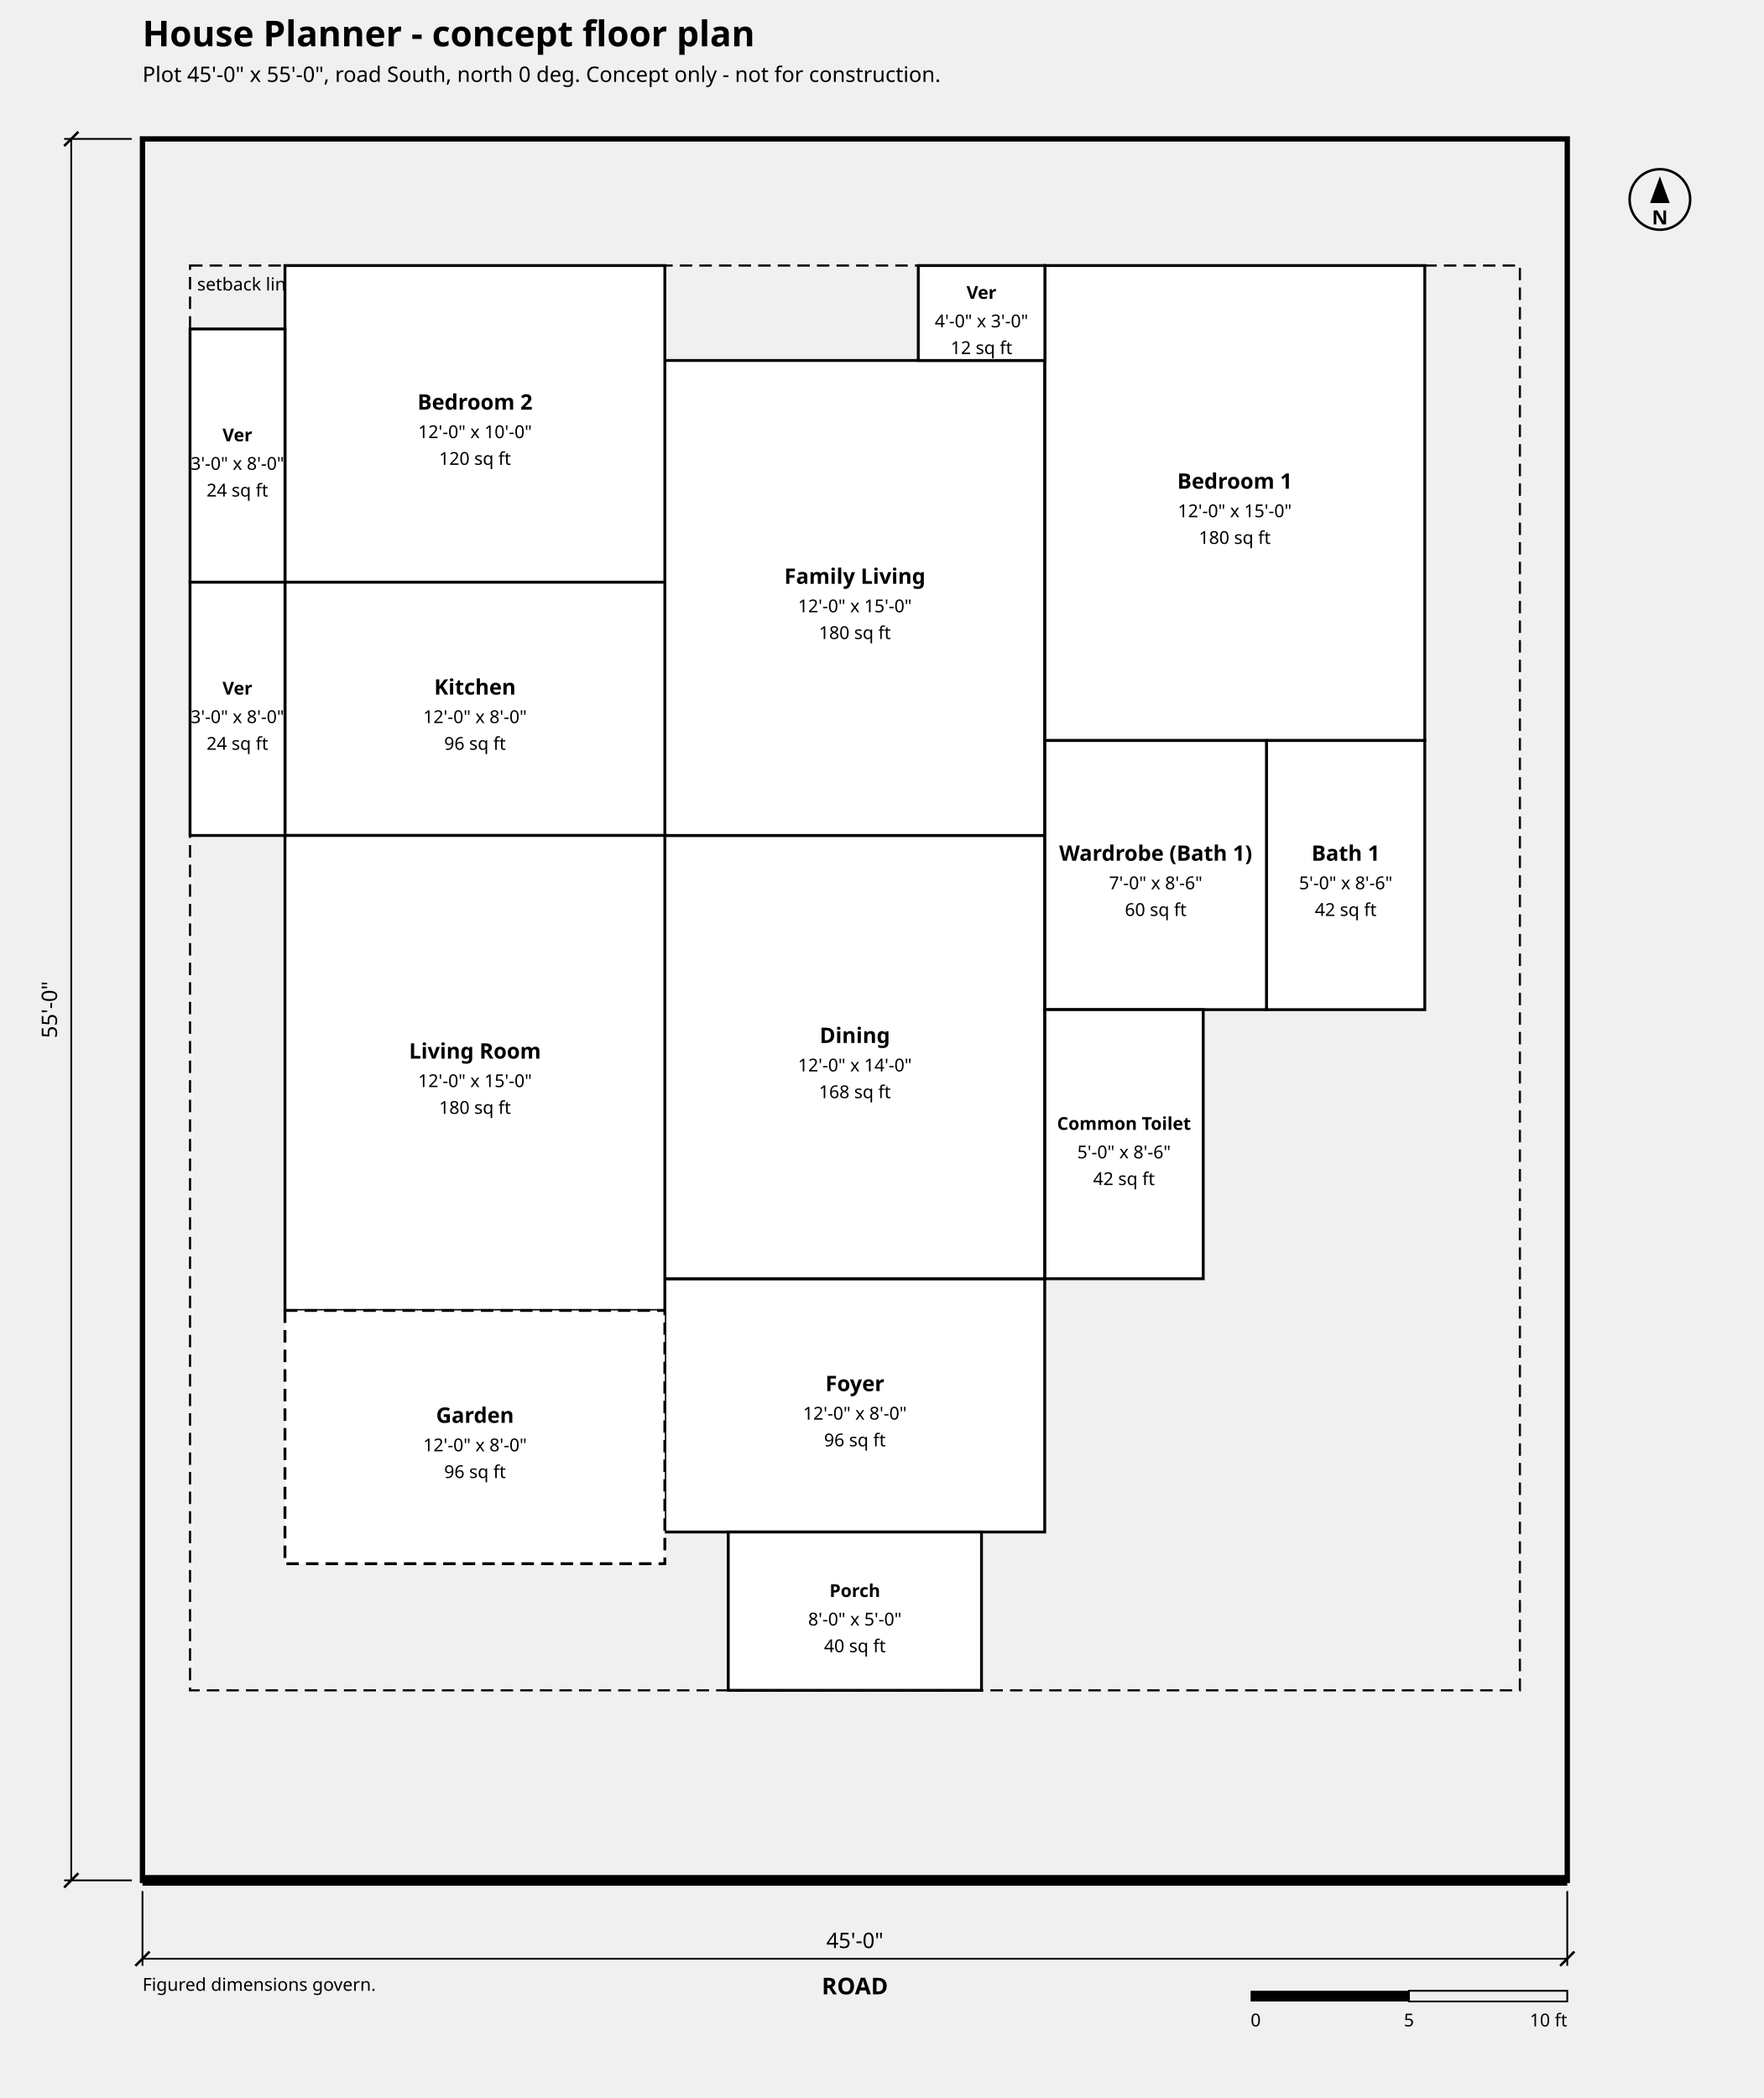
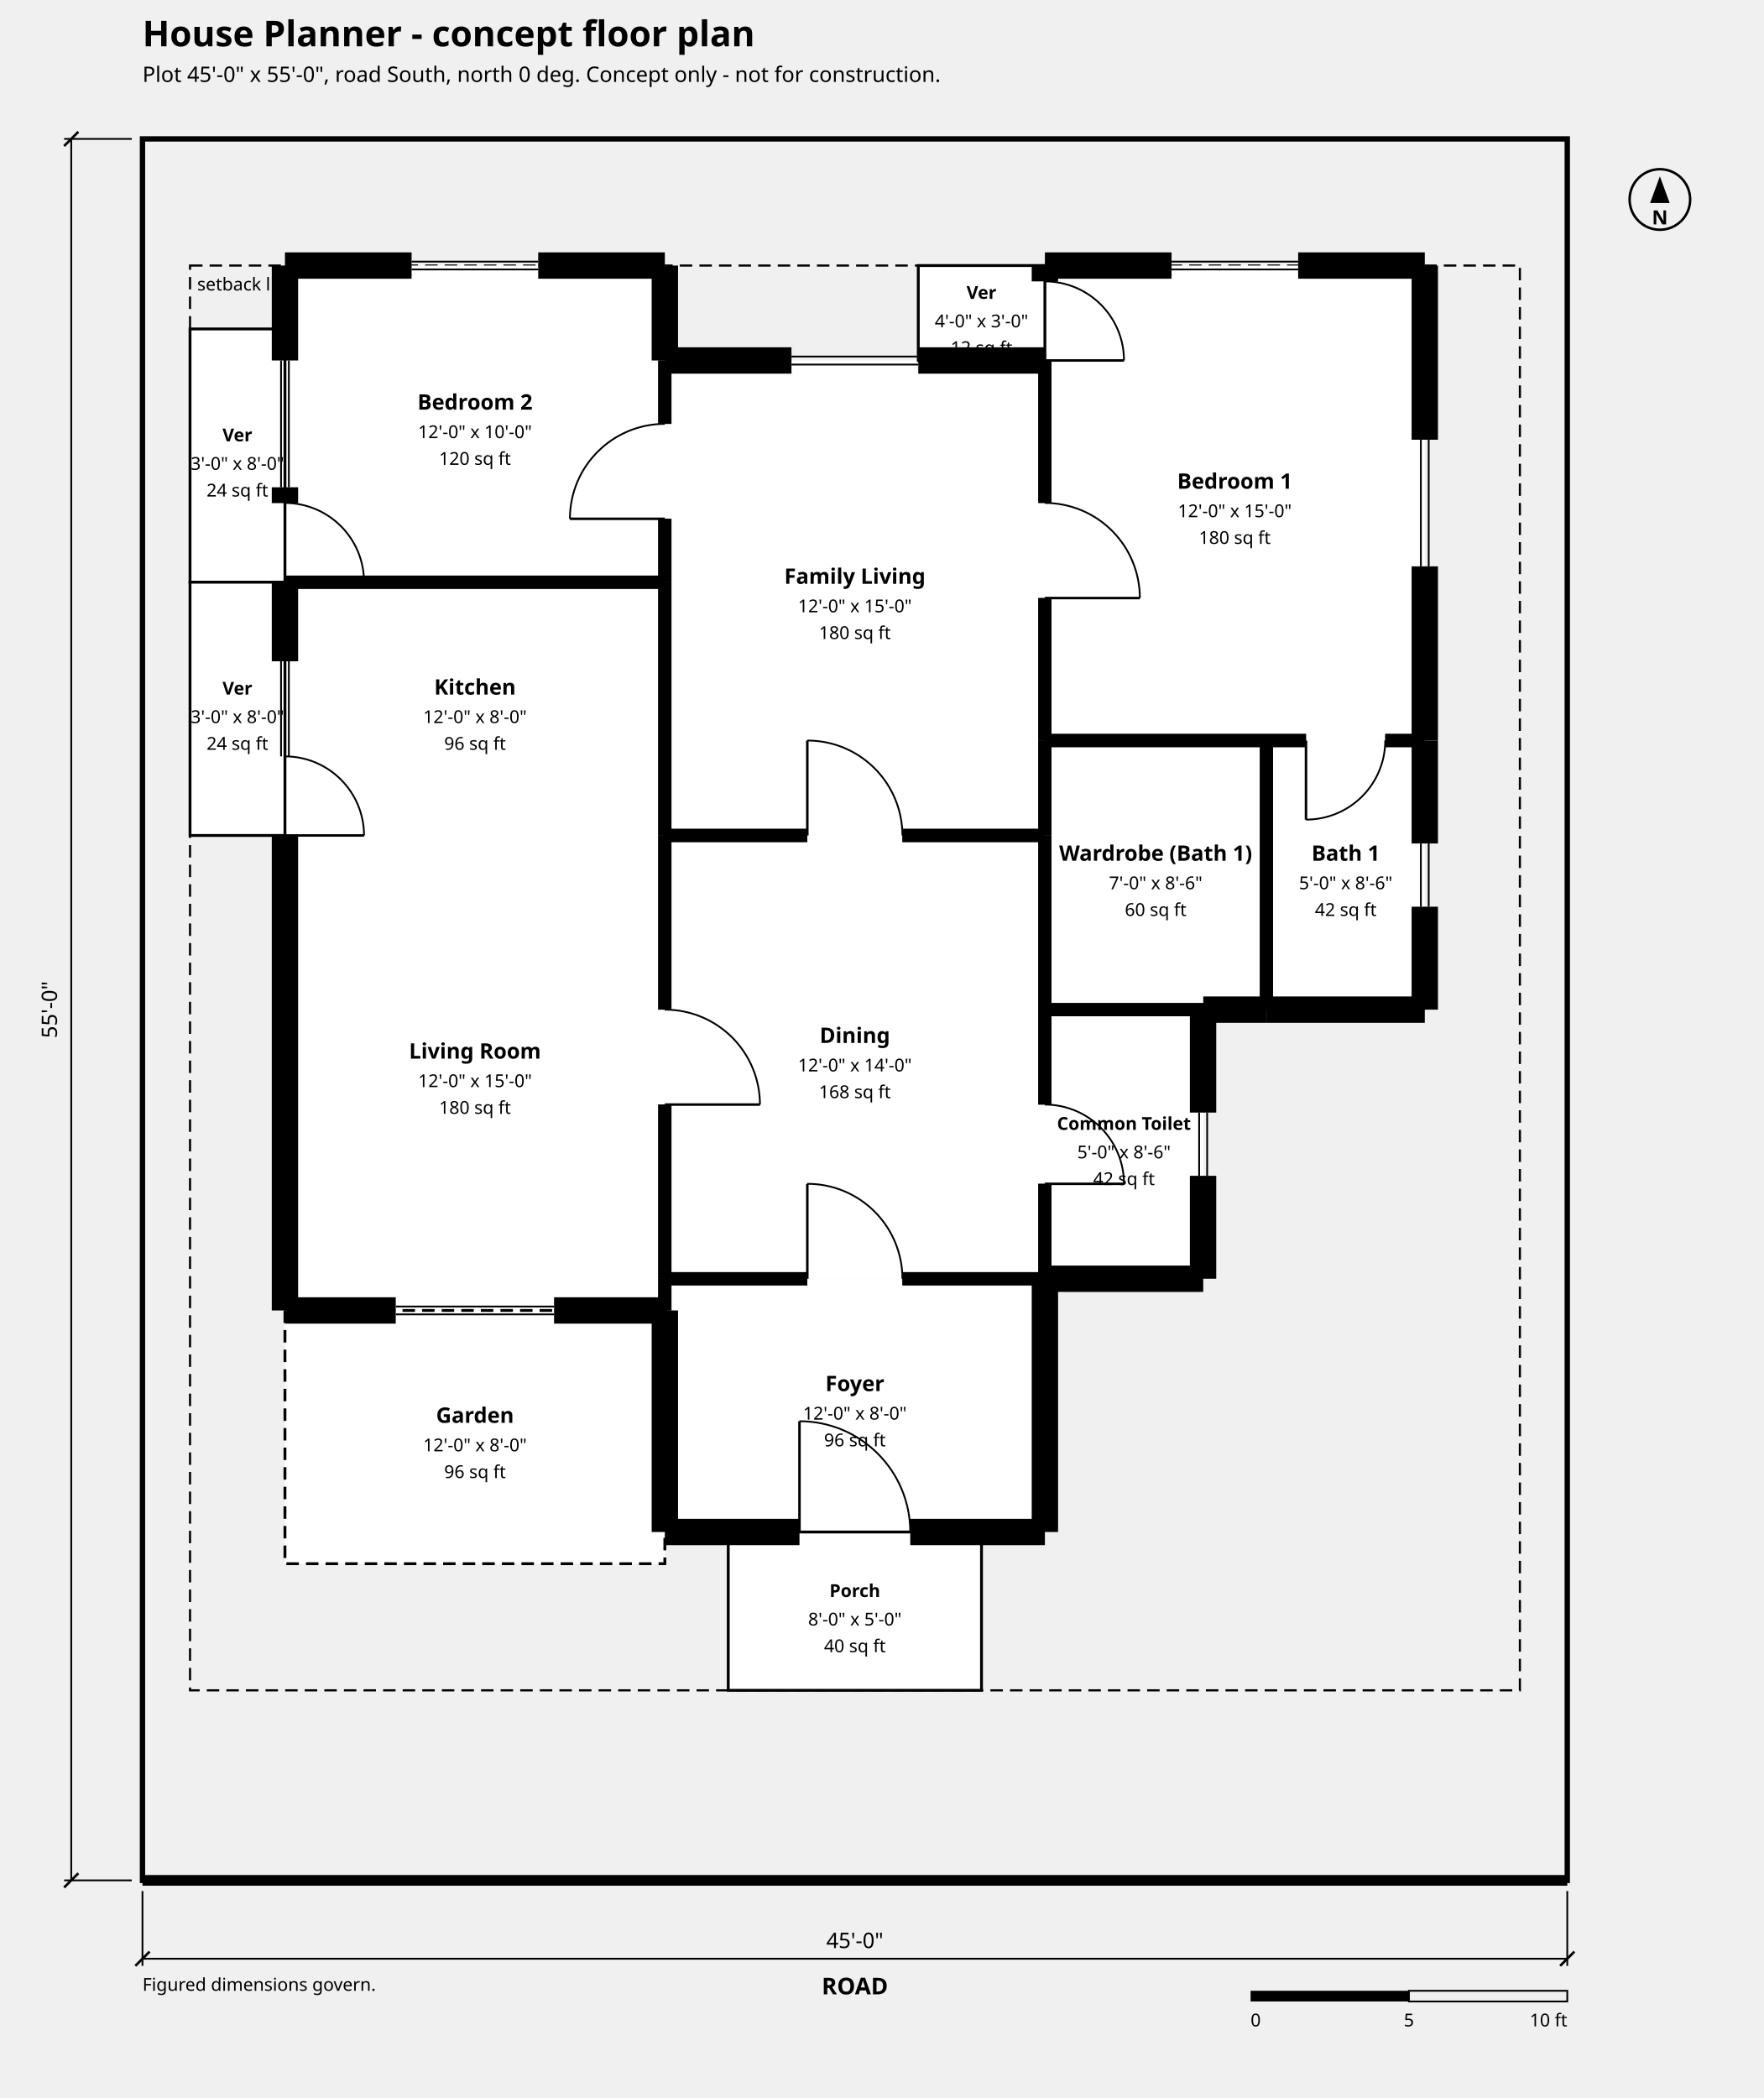
<svg xmlns="http://www.w3.org/2000/svg" viewBox="0 0 990 1178" style="width:100%;height:auto;max-width:960px;background:#fff" font-family="sans-serif">
  <text x="80" y="26" font-size="20" font-weight="bold">House Planner - concept floor plan</text>
  <text x="80" y="46" font-size="12">Plot 45'-0" x 55'-0", road South, north 0 deg. Concept only - not for construction.</text>
  <rect x="80.0" y="78.0" width="800.0" height="977.8" fill="none" stroke="#000" stroke-width="3" />
  <rect x="106.7" y="149.1" width="746.7" height="800.0" fill="none" stroke="#000" stroke-width="1.2" stroke-dasharray="7 4" />
  <text x="110.7" y="163.1" font-size="10">setback line</text>
  <line x1="80.0" y1="1055.8" x2="880.0" y2="1055.8" stroke="#000" stroke-width="6" />
  <text x="480.0" y="1119.8" font-size="13" font-weight="bold" text-anchor="middle">ROAD</text>
  <g>
-     <rect x="373.3" y="718.0" width="213.3" height="142.2" fill="#fff" stroke="#000" stroke-width="1.6" />
+     <rect x="373.3" y="718.0" width="213.3" height="142.2" fill="#fff" stroke="none" />
    <text x="480.0" y="781.1" font-size="12" font-weight="bold" text-anchor="middle">Foyer</text>
    <text x="480.0" y="797.1" font-size="10" text-anchor="middle">12'-0" x 8'-0"</text>
    <text x="480.0" y="812.1" font-size="10" text-anchor="middle">96 sq ft</text>
  </g>
  <g>
-     <rect x="373.3" y="469.1" width="213.3" height="248.9" fill="#fff" stroke="#000" stroke-width="1.6" />
+     <rect x="373.3" y="469.1" width="213.3" height="248.9" fill="#fff" stroke="none" />
    <text x="480.0" y="585.6" font-size="12" font-weight="bold" text-anchor="middle">Dining</text>
    <text x="480.0" y="601.6" font-size="10" text-anchor="middle">12'-0" x 14'-0"</text>
    <text x="480.0" y="616.6" font-size="10" text-anchor="middle">168 sq ft</text>
  </g>
  <g>
-     <rect x="373.3" y="202.4" width="213.3" height="266.7" fill="#fff" stroke="#000" stroke-width="1.6" />
+     <rect x="373.3" y="202.4" width="213.3" height="266.7" fill="#fff" stroke="none" />
    <text x="480.0" y="327.8" font-size="12" font-weight="bold" text-anchor="middle">Family Living</text>
    <text x="480.0" y="343.8" font-size="10" text-anchor="middle">12'-0" x 15'-0"</text>
    <text x="480.0" y="358.8" font-size="10" text-anchor="middle">180 sq ft</text>
  </g>
  <g>
-     <rect x="160.0" y="149.1" width="213.3" height="177.8" fill="#fff" stroke="#000" stroke-width="1.6" />
+     <rect x="160.0" y="149.1" width="213.3" height="177.8" fill="#fff" stroke="none" />
    <text x="266.7" y="230.0" font-size="12" font-weight="bold" text-anchor="middle">Bedroom 2</text>
    <text x="266.7" y="246.0" font-size="10" text-anchor="middle">12'-0" x 10'-0"</text>
    <text x="266.7" y="261.0" font-size="10" text-anchor="middle">120 sq ft</text>
  </g>
  <g>
-     <rect x="160.0" y="326.9" width="213.3" height="142.2" fill="#fff" stroke="#000" stroke-width="1.6" />
+     <rect x="160.0" y="326.9" width="213.3" height="142.2" fill="#fff" stroke="none" />
    <text x="266.7" y="390.0" font-size="12" font-weight="bold" text-anchor="middle">Kitchen</text>
    <text x="266.7" y="406.0" font-size="10" text-anchor="middle">12'-0" x 8'-0"</text>
    <text x="266.7" y="421.0" font-size="10" text-anchor="middle">96 sq ft</text>
  </g>
  <g>
-     <rect x="160.0" y="469.1" width="213.3" height="266.7" fill="#fff" stroke="#000" stroke-width="1.6" />
+     <rect x="160.0" y="469.1" width="213.3" height="266.7" fill="#fff" stroke="none" />
    <text x="266.7" y="594.4" font-size="12" font-weight="bold" text-anchor="middle">Living Room</text>
    <text x="266.7" y="610.4" font-size="10" text-anchor="middle">12'-0" x 15'-0"</text>
    <text x="266.7" y="625.4" font-size="10" text-anchor="middle">180 sq ft</text>
  </g>
  <g>
-     <rect x="586.7" y="149.1" width="213.3" height="266.7" fill="#fff" stroke="#000" stroke-width="1.6" />
+     <rect x="586.7" y="149.1" width="213.3" height="266.7" fill="#fff" stroke="none" />
    <text x="693.3" y="274.4" font-size="12" font-weight="bold" text-anchor="middle">Bedroom 1</text>
    <text x="693.3" y="290.4" font-size="10" text-anchor="middle">12'-0" x 15'-0"</text>
    <text x="693.3" y="305.4" font-size="10" text-anchor="middle">180 sq ft</text>
  </g>
  <g>
-     <rect x="711.1" y="415.8" width="88.9" height="151.1" fill="#fff" stroke="#000" stroke-width="1.6" />
+     <rect x="711.1" y="415.8" width="88.9" height="151.1" fill="#fff" stroke="none" />
    <text x="755.6" y="483.3" font-size="12" font-weight="bold" text-anchor="middle">Bath 1</text>
    <text x="755.6" y="499.3" font-size="10" text-anchor="middle">5'-0" x 8'-6"</text>
    <text x="755.6" y="514.3" font-size="10" text-anchor="middle">42 sq ft</text>
  </g>
  <g>
-     <rect x="586.7" y="415.8" width="124.4" height="151.1" fill="#fff" stroke="#000" stroke-width="1.6" />
+     <rect x="586.7" y="415.8" width="124.4" height="151.1" fill="#fff" stroke="none" />
    <text x="648.9" y="483.3" font-size="12" font-weight="bold" text-anchor="middle">Wardrobe (Bath 1)</text>
    <text x="648.9" y="499.3" font-size="10" text-anchor="middle">7'-0" x 8'-6"</text>
    <text x="648.9" y="514.3" font-size="10" text-anchor="middle">60 sq ft</text>
  </g>
  <g>
-     <rect x="586.7" y="566.9" width="88.9" height="151.1" fill="#fff" stroke="#000" stroke-width="1.6" />
+     <rect x="586.7" y="566.9" width="88.9" height="151.1" fill="#fff" stroke="none" />
    <text x="631.1" y="634.4" font-size="10" font-weight="bold" text-anchor="middle">Common Toilet</text>
    <text x="631.1" y="650.4" font-size="10" text-anchor="middle">5'-0" x 8'-6"</text>
    <text x="631.1" y="665.4" font-size="10" text-anchor="middle">42 sq ft</text>
  </g>
  <g>
    <rect x="160.0" y="735.8" width="213.3" height="142.2" fill="#fff" stroke="#000" stroke-width="1.6" stroke-dasharray="7 4" />
    <text x="266.7" y="798.9" font-size="12" font-weight="bold" text-anchor="middle">Garden</text>
    <text x="266.7" y="814.9" font-size="10" text-anchor="middle">12'-0" x 8'-0"</text>
    <text x="266.7" y="829.9" font-size="10" text-anchor="middle">96 sq ft</text>
  </g>
  <g>
    <rect x="408.9" y="860.2" width="142.2" height="88.9" fill="#fff" stroke="#000" stroke-width="1.6" />
    <text x="480.0" y="896.7" font-size="10" font-weight="bold" text-anchor="middle">Porch</text>
    <text x="480.0" y="912.7" font-size="10" text-anchor="middle">8'-0" x 5'-0"</text>
    <text x="480.0" y="927.7" font-size="10" text-anchor="middle">40 sq ft</text>
  </g>
  <g>
    <rect x="106.7" y="184.7" width="53.3" height="142.2" fill="#fff" stroke="#000" stroke-width="1.6" />
    <text x="133.3" y="247.8" font-size="10" font-weight="bold" text-anchor="middle">Ver</text>
    <text x="133.3" y="263.8" font-size="10" text-anchor="middle">3'-0" x 8'-0"</text>
    <text x="133.3" y="278.8" font-size="10" text-anchor="middle">24 sq ft</text>
  </g>
  <g>
    <rect x="515.6" y="149.1" width="71.1" height="53.3" fill="#fff" stroke="#000" stroke-width="1.6" />
    <text x="551.1" y="167.8" font-size="10" font-weight="bold" text-anchor="middle">Ver</text>
    <text x="551.1" y="183.8" font-size="10" text-anchor="middle">4'-0" x 3'-0"</text>
    <text x="551.1" y="198.8" font-size="10" text-anchor="middle">12 sq ft</text>
  </g>
  <g>
    <rect x="106.7" y="326.9" width="53.3" height="142.2" fill="#fff" stroke="#000" stroke-width="1.6" />
    <text x="133.3" y="390.0" font-size="10" font-weight="bold" text-anchor="middle">Ver</text>
    <text x="133.3" y="406.0" font-size="10" text-anchor="middle">3'-0" x 8'-0"</text>
    <text x="133.3" y="421.0" font-size="10" text-anchor="middle">24 sq ft</text>
  </g>
+   <rect x="373.3" y="714.3" width="80.0" height="7.4" fill="#000" stroke="none" />
+   <rect x="506.7" y="714.3" width="80.0" height="7.4" fill="#000" stroke="none" />
+   <rect x="373.3" y="852.8" width="75.6" height="14.8" fill="#000" stroke="none" />
+   <rect x="511.1" y="852.8" width="75.6" height="14.8" fill="#000" stroke="none" />
+   <rect x="579.3" y="718.0" width="14.8" height="142.2" fill="#000" stroke="none" />
+   <rect x="365.9" y="735.8" width="14.8" height="124.4" fill="#000" stroke="none" />
+   <rect x="369.6" y="718.0" width="7.4" height="17.8" fill="#000" stroke="none" />
+   <rect x="373.3" y="465.4" width="80.0" height="7.4" fill="#000" stroke="none" />
+   <rect x="506.7" y="465.4" width="80.0" height="7.4" fill="#000" stroke="none" />
+   <rect x="373.3" y="714.3" width="80.0" height="7.4" fill="#000" stroke="none" />
+   <rect x="506.7" y="714.3" width="80.0" height="7.4" fill="#000" stroke="none" />
+   <rect x="583.0" y="469.1" width="7.4" height="97.8" fill="#000" stroke="none" />
+   <rect x="583.0" y="664.7" width="7.4" height="53.3" fill="#000" stroke="none" />
+   <rect x="583.0" y="566.9" width="7.4" height="53.3" fill="#000" stroke="none" />
+   <rect x="369.6" y="620.2" width="7.4" height="97.8" fill="#000" stroke="none" />
+   <rect x="369.6" y="469.1" width="7.4" height="97.8" fill="#000" stroke="none" />
+   <rect x="373.3" y="195.0" width="71.1" height="14.8" fill="#000" stroke="none" />
+   <rect x="515.6" y="195.0" width="71.1" height="14.8" fill="#000" stroke="none" />
+   <rect x="373.3" y="465.4" width="80.0" height="7.4" fill="#000" stroke="none" />
+   <rect x="506.7" y="465.4" width="80.0" height="7.4" fill="#000" stroke="none" />
+   <rect x="583.0" y="335.8" width="7.4" height="80.0" fill="#000" stroke="none" />
+   <rect x="583.0" y="202.4" width="7.4" height="80.0" fill="#000" stroke="none" />
+   <rect x="583.0" y="415.8" width="7.4" height="53.3" fill="#000" stroke="none" />
+   <rect x="369.6" y="291.3" width="7.4" height="35.6" fill="#000" stroke="none" />
+   <rect x="369.6" y="202.4" width="7.4" height="35.6" fill="#000" stroke="none" />
+   <rect x="369.6" y="326.9" width="7.4" height="142.2" fill="#000" stroke="none" />
+   <rect x="160.0" y="141.7" width="71.1" height="14.8" fill="#000" stroke="none" />
+   <rect x="302.2" y="141.7" width="71.1" height="14.8" fill="#000" stroke="none" />
+   <rect x="160.0" y="323.2" width="213.3" height="7.4" fill="#000" stroke="none" />
+   <rect x="365.9" y="149.1" width="14.8" height="53.3" fill="#000" stroke="none" />
+   <rect x="369.6" y="291.3" width="7.4" height="35.6" fill="#000" stroke="none" />
+   <rect x="369.6" y="202.4" width="7.4" height="35.6" fill="#000" stroke="none" />
+   <rect x="152.6" y="273.6" width="14.8" height="8.9" fill="#000" stroke="none" />
+   <rect x="152.6" y="149.1" width="14.8" height="53.3" fill="#000" stroke="none" />
+   <rect x="160.0" y="323.2" width="213.3" height="7.4" fill="#000" stroke="none" />
+   <rect x="369.6" y="326.9" width="7.4" height="142.2" fill="#000" stroke="none" />
+   <rect x="152.6" y="326.9" width="14.8" height="44.4" fill="#000" stroke="none" />
+   <rect x="160.0" y="728.4" width="62.2" height="14.8" fill="#000" stroke="none" />
+   <rect x="311.1" y="728.4" width="62.2" height="14.8" fill="#000" stroke="none" />
+   <rect x="369.6" y="718.0" width="7.4" height="17.8" fill="#000" stroke="none" />
+   <rect x="369.6" y="620.2" width="7.4" height="97.8" fill="#000" stroke="none" />
+   <rect x="369.6" y="469.1" width="7.4" height="97.8" fill="#000" stroke="none" />
+   <rect x="152.6" y="469.1" width="14.8" height="266.7" fill="#000" stroke="none" />
+   <rect x="586.7" y="141.7" width="71.1" height="14.8" fill="#000" stroke="none" />
+   <rect x="728.9" y="141.7" width="71.1" height="14.8" fill="#000" stroke="none" />
+   <rect x="711.1" y="412.1" width="22.2" height="7.4" fill="#000" stroke="none" />
+   <rect x="777.8" y="412.1" width="22.2" height="7.4" fill="#000" stroke="none" />
+   <rect x="586.7" y="412.1" width="124.4" height="7.4" fill="#000" stroke="none" />
+   <rect x="792.6" y="318.0" width="14.8" height="97.8" fill="#000" stroke="none" />
+   <rect x="792.6" y="149.1" width="14.8" height="97.8" fill="#000" stroke="none" />
+   <rect x="579.3" y="149.1" width="14.8" height="8.9" fill="#000" stroke="none" />
+   <rect x="583.0" y="335.8" width="7.4" height="80.0" fill="#000" stroke="none" />
+   <rect x="583.0" y="202.4" width="7.4" height="80.0" fill="#000" stroke="none" />
+   <rect x="711.1" y="412.1" width="22.2" height="7.4" fill="#000" stroke="none" />
+   <rect x="777.8" y="412.1" width="22.2" height="7.4" fill="#000" stroke="none" />
+   <rect x="711.1" y="559.5" width="88.9" height="14.8" fill="#000" stroke="none" />
+   <rect x="792.6" y="509.1" width="14.8" height="57.8" fill="#000" stroke="none" />
+   <rect x="792.6" y="415.8" width="14.8" height="57.8" fill="#000" stroke="none" />
+   <rect x="707.4" y="415.8" width="7.4" height="151.1" fill="#000" stroke="none" />
+   <rect x="586.7" y="412.1" width="124.4" height="7.4" fill="#000" stroke="none" />
+   <rect x="675.6" y="559.5" width="35.6" height="14.8" fill="#000" stroke="none" />
+   <rect x="586.7" y="563.2" width="88.9" height="7.4" fill="#000" stroke="none" />
+   <rect x="707.4" y="415.8" width="7.4" height="151.1" fill="#000" stroke="none" />
+   <rect x="583.0" y="469.1" width="7.4" height="97.8" fill="#000" stroke="none" />
+   <rect x="583.0" y="415.8" width="7.4" height="53.3" fill="#000" stroke="none" />
+   <rect x="586.7" y="563.2" width="88.9" height="7.4" fill="#000" stroke="none" />
+   <rect x="586.7" y="710.6" width="88.9" height="14.8" fill="#000" stroke="none" />
+   <rect x="668.1" y="660.2" width="14.8" height="57.8" fill="#000" stroke="none" />
+   <rect x="668.1" y="566.9" width="14.8" height="57.8" fill="#000" stroke="none" />
+   <rect x="583.0" y="664.7" width="7.4" height="53.3" fill="#000" stroke="none" />
+   <rect x="583.0" y="566.9" width="7.4" height="53.3" fill="#000" stroke="none" />
+   <line x1="448.9" y1="860.2" x2="448.9" y2="798.0" stroke="#000" stroke-width="1.4" />
+   <path d="M 448.9 798.0 A 62.2 62.2 0 0 1 511.1 860.2" fill="none" stroke="#000" stroke-width="1" />
+   <line x1="373.3" y1="620.2" x2="426.7" y2="620.2" stroke="#000" stroke-width="1.4" />
+   <path d="M 426.7 620.2 A 53.3 53.3 0 0 0 373.3 566.9" fill="none" stroke="#000" stroke-width="1" />
+   <line x1="453.3" y1="469.1" x2="453.3" y2="415.8" stroke="#000" stroke-width="1.4" />
+   <path d="M 453.3 415.8 A 53.3 53.3 0 0 1 506.7 469.1" fill="none" stroke="#000" stroke-width="1" />
+   <line x1="453.3" y1="718.0" x2="453.3" y2="664.7" stroke="#000" stroke-width="1.4" />
+   <path d="M 453.3 664.7 A 53.3 53.3 0 0 1 506.7 718.0" fill="none" stroke="#000" stroke-width="1" />
+   <line x1="373.3" y1="291.3" x2="320.0" y2="291.3" stroke="#000" stroke-width="1.4" />
+   <path d="M 320.0 291.3 A 53.3 53.3 0 0 1 373.3 238.0" fill="none" stroke="#000" stroke-width="1" />
+   <line x1="586.7" y1="335.8" x2="640.0" y2="335.8" stroke="#000" stroke-width="1.4" />
+   <path d="M 640.0 335.8 A 53.3 53.3 0 0 0 586.7 282.4" fill="none" stroke="#000" stroke-width="1" />
+   <line x1="160.0" y1="469.1" x2="204.4" y2="469.1" stroke="#000" stroke-width="1.4" />
+   <path d="M 204.4 469.1 A 44.4 44.4 0 0 0 160.0 424.7" fill="none" stroke="#000" stroke-width="1" />
+   <line x1="733.3" y1="415.8" x2="733.3" y2="460.2" stroke="#000" stroke-width="1.4" />
+   <path d="M 733.3 460.2 A 44.4 44.4 0 0 0 777.8 415.8" fill="none" stroke="#000" stroke-width="1" />
+   <line x1="586.7" y1="664.7" x2="631.1" y2="664.7" stroke="#000" stroke-width="1.4" />
+   <path d="M 631.1 664.7 A 44.4 44.4 0 0 0 586.7 620.2" fill="none" stroke="#000" stroke-width="1" />
+   <line x1="160.0" y1="326.9" x2="204.4" y2="326.9" stroke="#000" stroke-width="1.4" />
+   <path d="M 204.4 326.9 A 44.4 44.4 0 0 0 160.0 282.4" fill="none" stroke="#000" stroke-width="1" />
+   <line x1="586.7" y1="202.4" x2="631.1" y2="202.4" stroke="#000" stroke-width="1.4" />
+   <path d="M 631.1 202.4 A 44.4 44.4 0 0 0 586.7 158.0" fill="none" stroke="#000" stroke-width="1" />
+   <line x1="231.1" y1="151.3" x2="302.2" y2="151.3" stroke="#000" stroke-width="1" />
+   <line x1="231.1" y1="146.9" x2="302.2" y2="146.9" stroke="#000" stroke-width="1" />
+   <line x1="162.2" y1="273.6" x2="162.2" y2="202.4" stroke="#000" stroke-width="1" />
+   <line x1="157.8" y1="273.6" x2="157.8" y2="202.4" stroke="#000" stroke-width="1" />
+   <line x1="802.2" y1="318.0" x2="802.2" y2="246.9" stroke="#000" stroke-width="1" />
+   <line x1="797.8" y1="318.0" x2="797.8" y2="246.9" stroke="#000" stroke-width="1" />
+   <line x1="657.8" y1="151.3" x2="728.9" y2="151.3" stroke="#000" stroke-width="1" />
+   <line x1="657.8" y1="146.9" x2="728.9" y2="146.9" stroke="#000" stroke-width="1" />
+   <line x1="222.2" y1="738.0" x2="311.1" y2="738.0" stroke="#000" stroke-width="1" />
+   <line x1="222.2" y1="733.6" x2="311.1" y2="733.6" stroke="#000" stroke-width="1" />
+   <line x1="444.4" y1="204.7" x2="515.6" y2="204.7" stroke="#000" stroke-width="1" />
+   <line x1="444.4" y1="200.2" x2="515.6" y2="200.2" stroke="#000" stroke-width="1" />
+   <line x1="162.2" y1="424.7" x2="162.2" y2="371.3" stroke="#000" stroke-width="1" />
+   <line x1="157.8" y1="424.7" x2="157.8" y2="371.3" stroke="#000" stroke-width="1" />
+   <line x1="802.2" y1="509.1" x2="802.2" y2="473.6" stroke="#000" stroke-width="1" />
+   <line x1="797.8" y1="509.1" x2="797.8" y2="473.6" stroke="#000" stroke-width="1" />
+   <line x1="677.8" y1="660.2" x2="677.8" y2="624.7" stroke="#000" stroke-width="1" />
+   <line x1="673.3" y1="660.2" x2="673.3" y2="624.7" stroke="#000" stroke-width="1" />
  <line x1="80.0" y1="1061.8" x2="80.0" y2="1103.8" stroke="#000" stroke-width="1" />
  <line x1="880.0" y1="1061.8" x2="880.0" y2="1103.8" stroke="#000" stroke-width="1" />
  <line x1="80.0" y1="1099.8" x2="880.0" y2="1099.8" stroke="#000" stroke-width="1" />
  <line x1="76.0" y1="1103.8" x2="84.0" y2="1095.8" stroke="#000" stroke-width="1.4" />
  <line x1="876.0" y1="1103.8" x2="884.0" y2="1095.8" stroke="#000" stroke-width="1.4" />
  <text x="480.0" y="1093.8" font-size="12" text-anchor="middle">45'-0"</text>
  <line x1="74.0" y1="1055.8" x2="36.0" y2="1055.8" stroke="#000" stroke-width="1" />
  <line x1="74.0" y1="78.0" x2="36.0" y2="78.0" stroke="#000" stroke-width="1" />
  <line x1="40.0" y1="1055.8" x2="40.0" y2="78.0" stroke="#000" stroke-width="1" />
  <line x1="36.0" y1="1059.8" x2="44.0" y2="1051.8" stroke="#000" stroke-width="1.4" />
  <line x1="36.0" y1="82.0" x2="44.0" y2="74.0" stroke="#000" stroke-width="1.4" />
  <text x="32.0" y="566.9" font-size="12" text-anchor="middle" transform="rotate(-90 32.0 566.9)">55'-0"</text>
  <g>
    <circle cx="932.0" cy="112.0" r="17" fill="none" stroke="#000" stroke-width="1.4" />
    <polygon points="932.0,99.0 926.5,114.0 937.5,114.0" fill="#000" />
    <text x="932.0" y="126.0" font-size="11" font-weight="bold" text-anchor="middle">N</text>
  </g>
  <g>
    <rect x="702.2" y="1117.8" width="88.9" height="6" fill="#000" />
    <rect x="791.1" y="1117.8" width="88.9" height="6" fill="none" stroke="#000" stroke-width="1" />
    <text x="702.2" y="1137.8" font-size="10">0</text>
    <text x="791.1" y="1137.8" font-size="10" text-anchor="middle">5</text>
    <text x="880.0" y="1137.8" font-size="10" text-anchor="end">10 ft</text>
  </g>
  <text x="80.0" y="1117.8" font-size="10">Figured dimensions govern.</text>
</svg>
